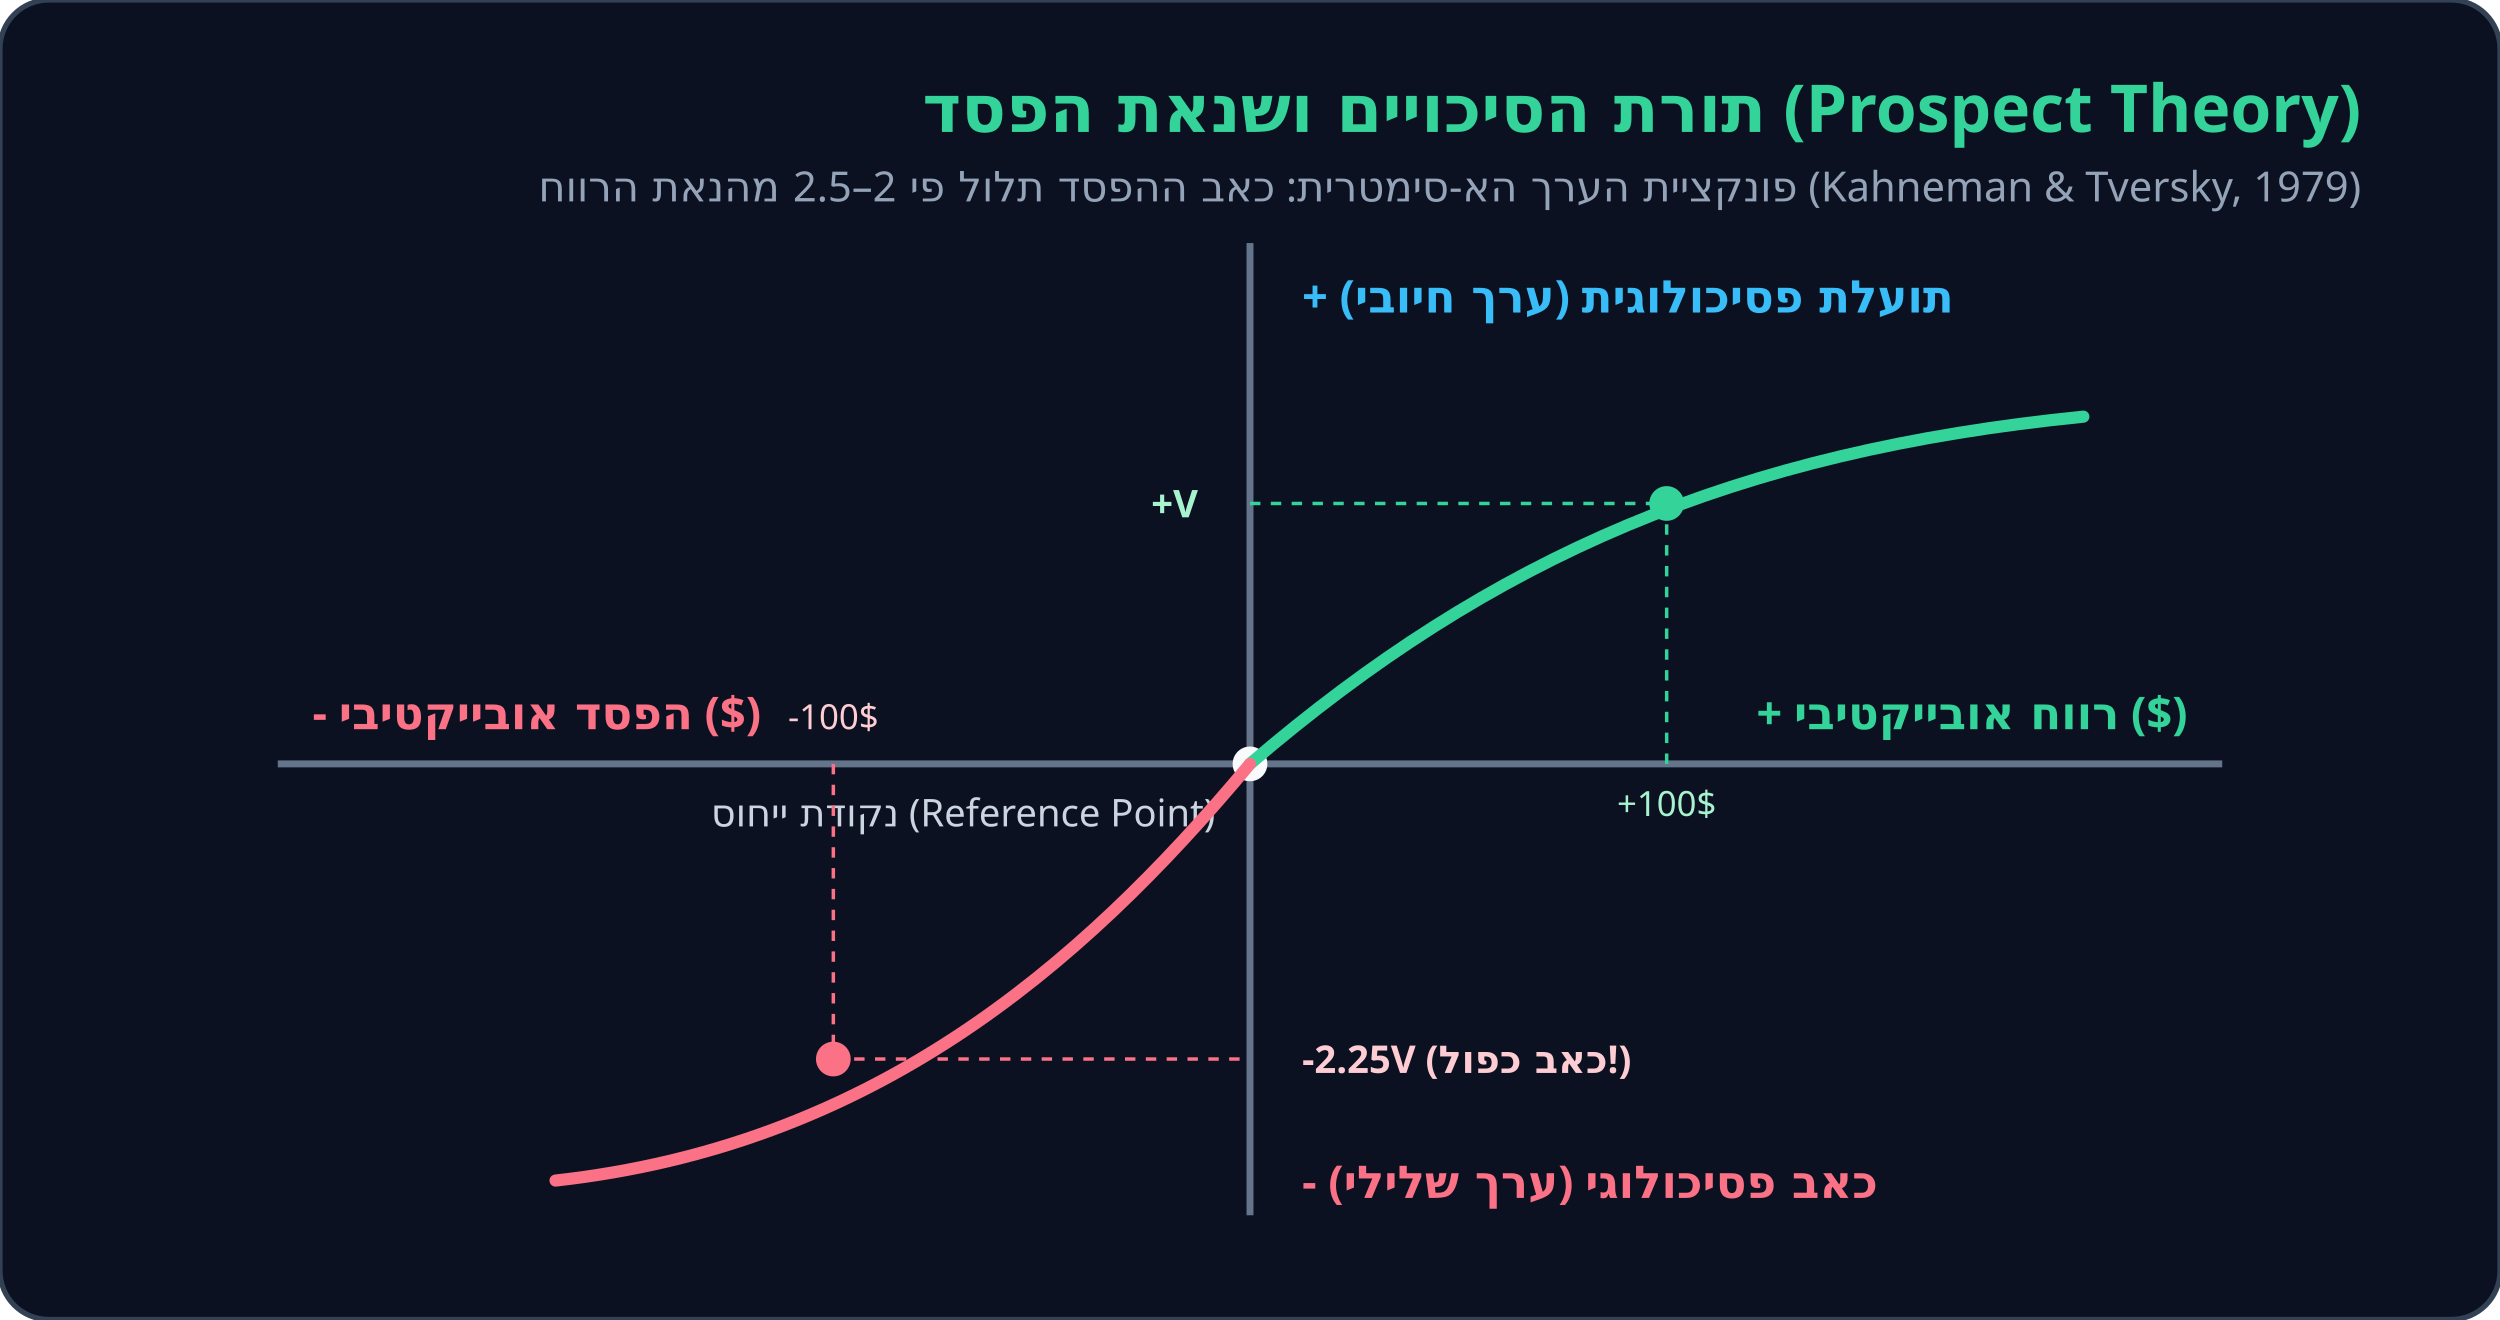
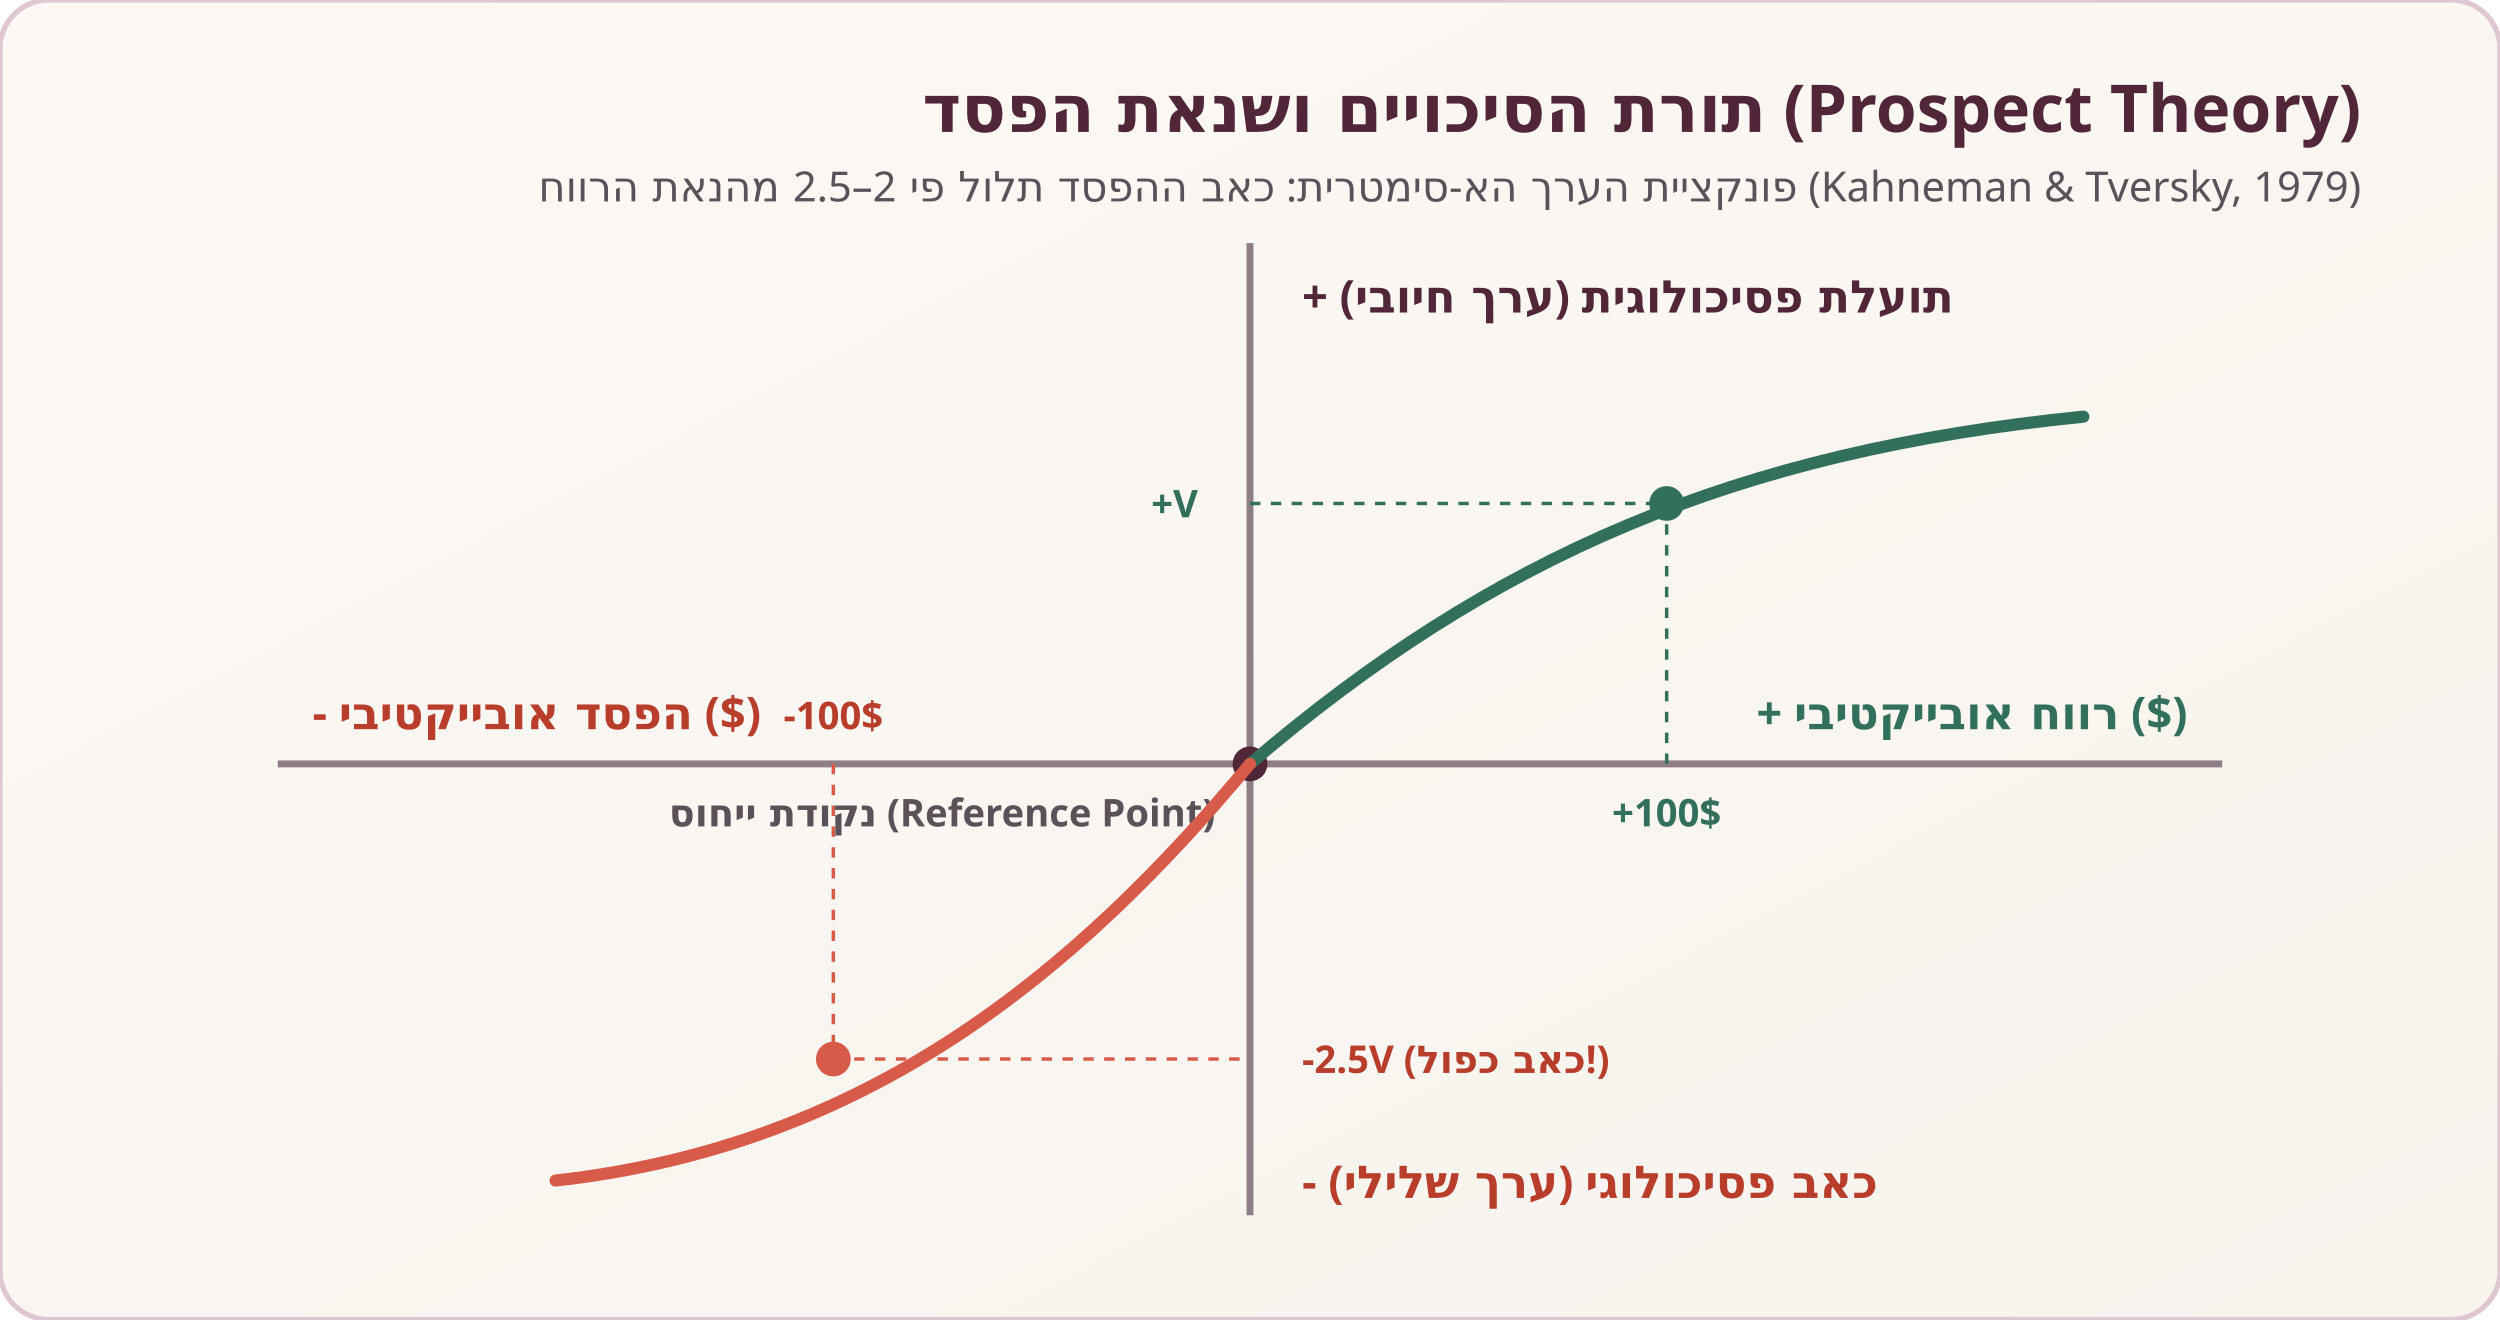
<svg xmlns="http://www.w3.org/2000/svg" viewBox="0 0 720 380" width="100%" height="100%">
  <defs>
-     <linearGradient id="gain-fill" x1="0%" y1="0%" x2="100%" y2="0%">
-       <stop offset="0%" stop-color="#34d399" stop-opacity="0.3" />
-       <stop offset="100%" stop-color="#34d399" stop-opacity="0.05" />
-     </linearGradient>
-     <linearGradient id="loss-fill" x1="100%" y1="0%" x2="0%" y2="0%">
-       <stop offset="0%" stop-color="#fb7185" stop-opacity="0.4" />
-       <stop offset="100%" stop-color="#fb7185" stop-opacity="0.05" />
+     <linearGradient id="ptBgGrad" x1="0%" y1="0%" x2="100%" y2="100%">
+       <stop offset="0%" stop-color="#FCF9F5" />
+       <stop offset="100%" stop-color="#F7F3ED" />
    </linearGradient>
  </defs>
-   <rect width="720" height="380" rx="14" fill="#0b1120" stroke="#334155" stroke-width="1.5" />
-   <text x="680" y="38" font-family="'Heebo', system-ui, sans-serif" font-size="19" font-weight="800" fill="#34d399" text-anchor="end">תורת הסיכויים ושנאת הפסד (Prospect Theory)</text>
-   <text x="680" y="58" font-family="'Assistant', system-ui, sans-serif" font-size="12" fill="#94a3b8" text-anchor="end">פונקציית הערך הא-סימטרית: כאב ההפסד תלול פי 2–2.5 מהנאת הרווח (Kahneman &amp; Tversky, 1979)</text>
+   <rect width="720" height="380" rx="14" fill="url(#ptBgGrad)" stroke="#DEC7D0" stroke-width="1.5" />
+   <text x="680" y="38" font-family="'Heebo', system-ui, sans-serif" font-size="19" font-weight="800" fill="#502638" text-anchor="end">תורת הסיכויים ושנאת הפסד (Prospect Theory)</text>
+   <text x="680" y="58" font-family="'Assistant', system-ui, sans-serif" font-size="12" fill="#5A5258" text-anchor="end">פונקציית הערך הא-סימטרית: כאב ההפסד תלול פי 2–2.5 מהנאת הרווח (Kahneman &amp; Tversky, 1979)</text>
  <g transform="translate(0, 20)">
-     <line x1="80" y1="200" x2="640" y2="200" stroke="#64748b" stroke-width="2" />
-     <line x1="360" y1="50" x2="360" y2="330" stroke="#64748b" stroke-width="2" />
-     <text x="630" y="190" font-family="'Heebo', system-ui, sans-serif" font-size="13" font-weight="700" fill="#34d399" text-anchor="end">+ רווח אובייקטיבי ($)</text>
-     <text x="90" y="190" font-family="'Heebo', system-ui, sans-serif" font-size="13" font-weight="700" fill="#fb7185" text-anchor="start">- הפסד אובייקטיבי ($)</text>
-     <text x="375" y="70" font-family="'Heebo', system-ui, sans-serif" font-size="13" font-weight="700" fill="#38bdf8">+ תועלת פסיכולוגית (ערך חיובי)</text>
-     <text x="375" y="325" font-family="'Heebo', system-ui, sans-serif" font-size="13" font-weight="700" fill="#fb7185">- כאב פסיכולוגי (ערך שלילי)</text>
-     <circle cx="360" cy="200" r="5" fill="#f8fafc" />
-     <text x="350" y="218" font-family="'Assistant', system-ui, sans-serif" font-size="11" fill="#cbd5e1" text-anchor="end">נקודת ייחוס (Reference Point)</text>
-     <path d="M360,200 C430,140 500,110 600,100" fill="none" stroke="#34d399" stroke-width="3.5" stroke-linecap="round" />
-     <path d="M360,200 C310,260 250,310 160,320" fill="none" stroke="#fb7185" stroke-width="3.5" stroke-linecap="round" />
-     <circle cx="480" cy="125" r="5" fill="#34d399" />
-     <line x1="480" y1="125" x2="480" y2="200" stroke="#34d399" stroke-width="1" stroke-dasharray="3,3" />
-     <line x1="360" y1="125" x2="480" y2="125" stroke="#34d399" stroke-width="1" stroke-dasharray="3,3" />
-     <text x="480" y="215" font-family="system-ui, sans-serif" font-size="10" fill="#a7f3d0" text-anchor="middle">+100$</text>
-     <text x="345" y="129" font-family="system-ui, sans-serif" font-size="11" font-weight="700" fill="#a7f3d0" text-anchor="end">+V</text>
-     <circle cx="240" cy="285" r="5" fill="#fb7185" />
-     <line x1="240" y1="200" x2="240" y2="285" stroke="#fb7185" stroke-width="1" stroke-dasharray="3,3" />
-     <line x1="240" y1="285" x2="360" y2="285" stroke="#fb7185" stroke-width="1" stroke-dasharray="3,3" />
-     <text x="240" y="190" font-family="system-ui, sans-serif" font-size="10" fill="#fecdd3" text-anchor="middle">-100$</text>
-     <text x="375" y="289" font-family="system-ui, sans-serif" font-size="11" font-weight="700" fill="#fecdd3">-2.25V (כאב כפול!)</text>
+     <line x1="80" y1="200" x2="640" y2="200" stroke="#8E7F87" stroke-width="2" />
+     <line x1="360" y1="50" x2="360" y2="330" stroke="#8E7F87" stroke-width="2" />
+     <text x="630" y="190" font-family="'Heebo', system-ui, sans-serif" font-size="13" font-weight="700" fill="#32705C" text-anchor="end">+ רווח אובייקטיבי ($)</text>
+     <text x="90" y="190" font-family="'Heebo', system-ui, sans-serif" font-size="13" font-weight="700" fill="#B83D2B" text-anchor="start">- הפסד אובייקטיבי ($)</text>
+     <text x="375" y="70" font-family="'Heebo', system-ui, sans-serif" font-size="13" font-weight="700" fill="#502638">+ תועלת פסיכולוגית (ערך חיובי)</text>
+     <text x="375" y="325" font-family="'Heebo', system-ui, sans-serif" font-size="13" font-weight="700" fill="#B83D2B">- כאב פסיכולוגי (ערך שלילי)</text>
+     <circle cx="360" cy="200" r="5" fill="#502638" />
+     <text x="350" y="218" font-family="'Assistant', system-ui, sans-serif" font-size="11" font-weight="600" fill="#5A5258" text-anchor="end">נקודת ייחוס (Reference Point)</text>
+     <path d="M360,200 C430,140 500,110 600,100" fill="none" stroke="#32705C" stroke-width="3.5" stroke-linecap="round" />
+     <path d="M360,200 C310,260 250,310 160,320" fill="none" stroke="#D85B49" stroke-width="3.5" stroke-linecap="round" />
+     <circle cx="480" cy="125" r="5" fill="#32705C" />
+     <line x1="480" y1="125" x2="480" y2="200" stroke="#32705C" stroke-width="1" stroke-dasharray="3,3" />
+     <line x1="360" y1="125" x2="480" y2="125" stroke="#32705C" stroke-width="1" stroke-dasharray="3,3" />
+     <text x="480" y="218" font-family="system-ui, sans-serif" font-size="11" font-weight="700" fill="#32705C" text-anchor="middle">+100$</text>
+     <text x="345" y="129" font-family="system-ui, sans-serif" font-size="11" font-weight="700" fill="#32705C" text-anchor="end">+V</text>
+     <circle cx="240" cy="285" r="5" fill="#D85B49" />
+     <line x1="240" y1="200" x2="240" y2="285" stroke="#D85B49" stroke-width="1" stroke-dasharray="3,3" />
+     <line x1="240" y1="285" x2="360" y2="285" stroke="#D85B49" stroke-width="1" stroke-dasharray="3,3" />
+     <text x="240" y="190" font-family="system-ui, sans-serif" font-size="11" font-weight="700" fill="#B83D2B" text-anchor="middle">-100$</text>
+     <text x="375" y="289" font-family="system-ui, sans-serif" font-size="11" font-weight="700" fill="#B83D2B" text-anchor="start">-2.5V (כאב כפול!)</text>
  </g>
</svg>
